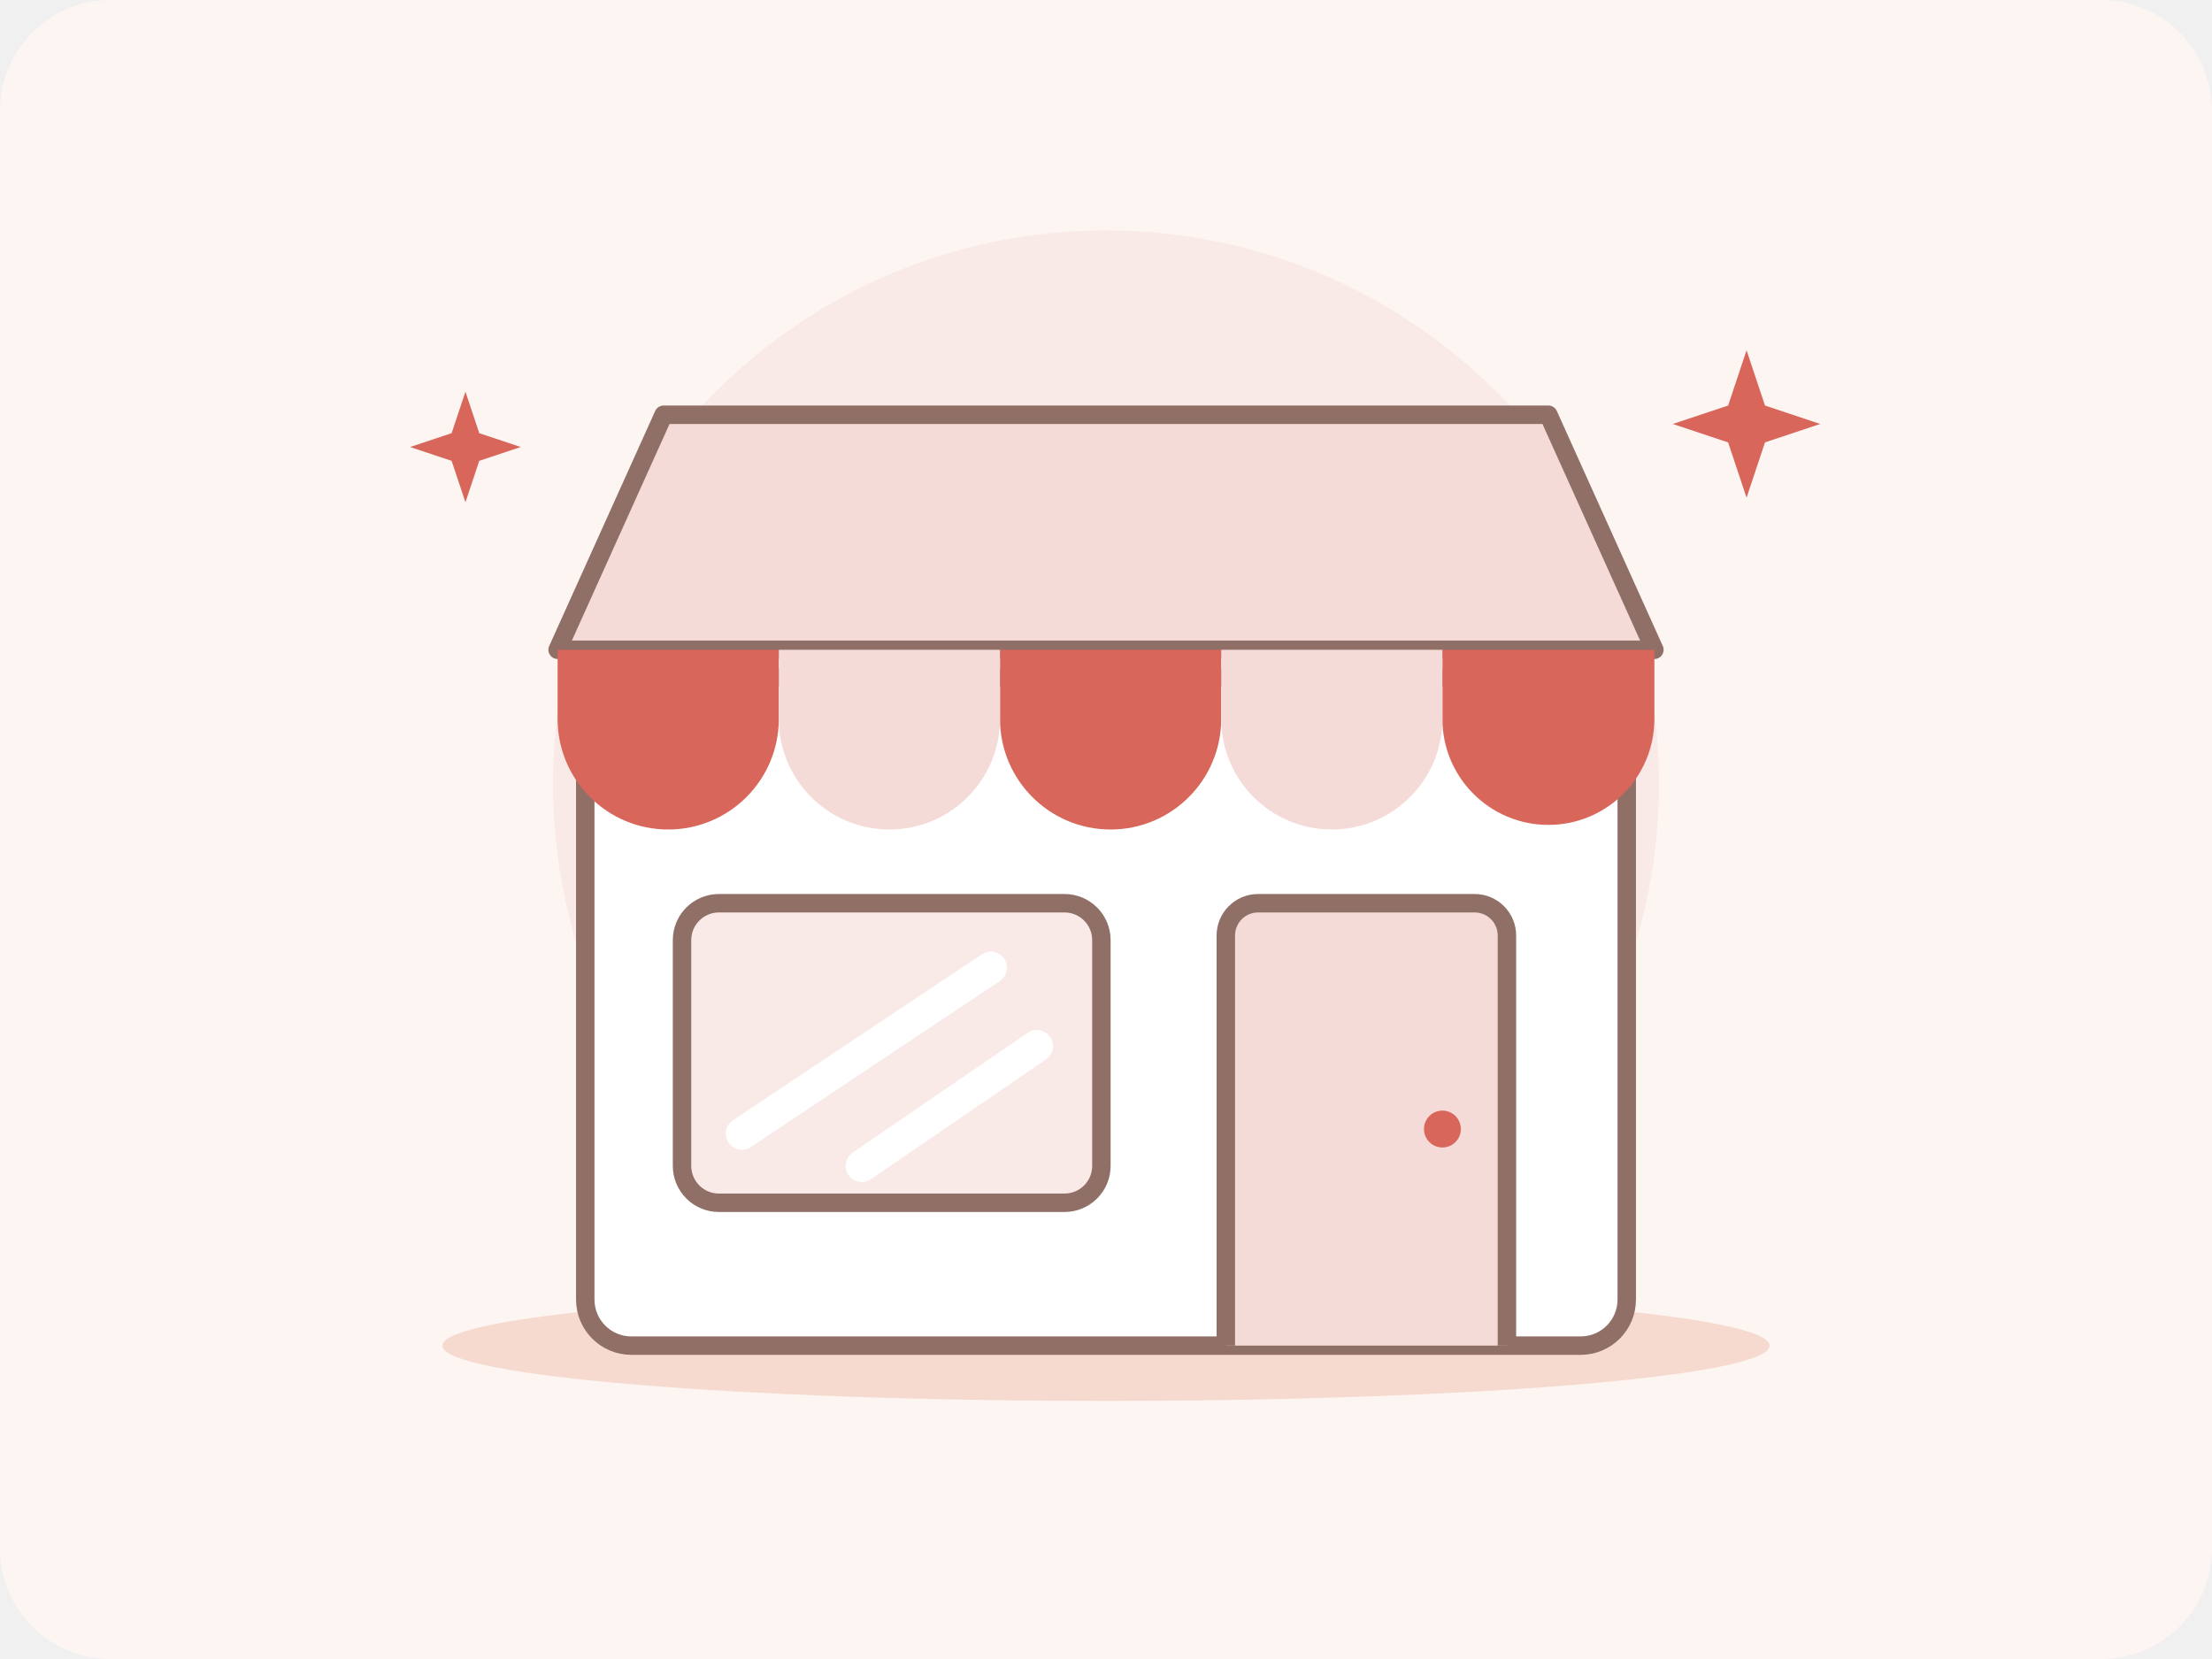
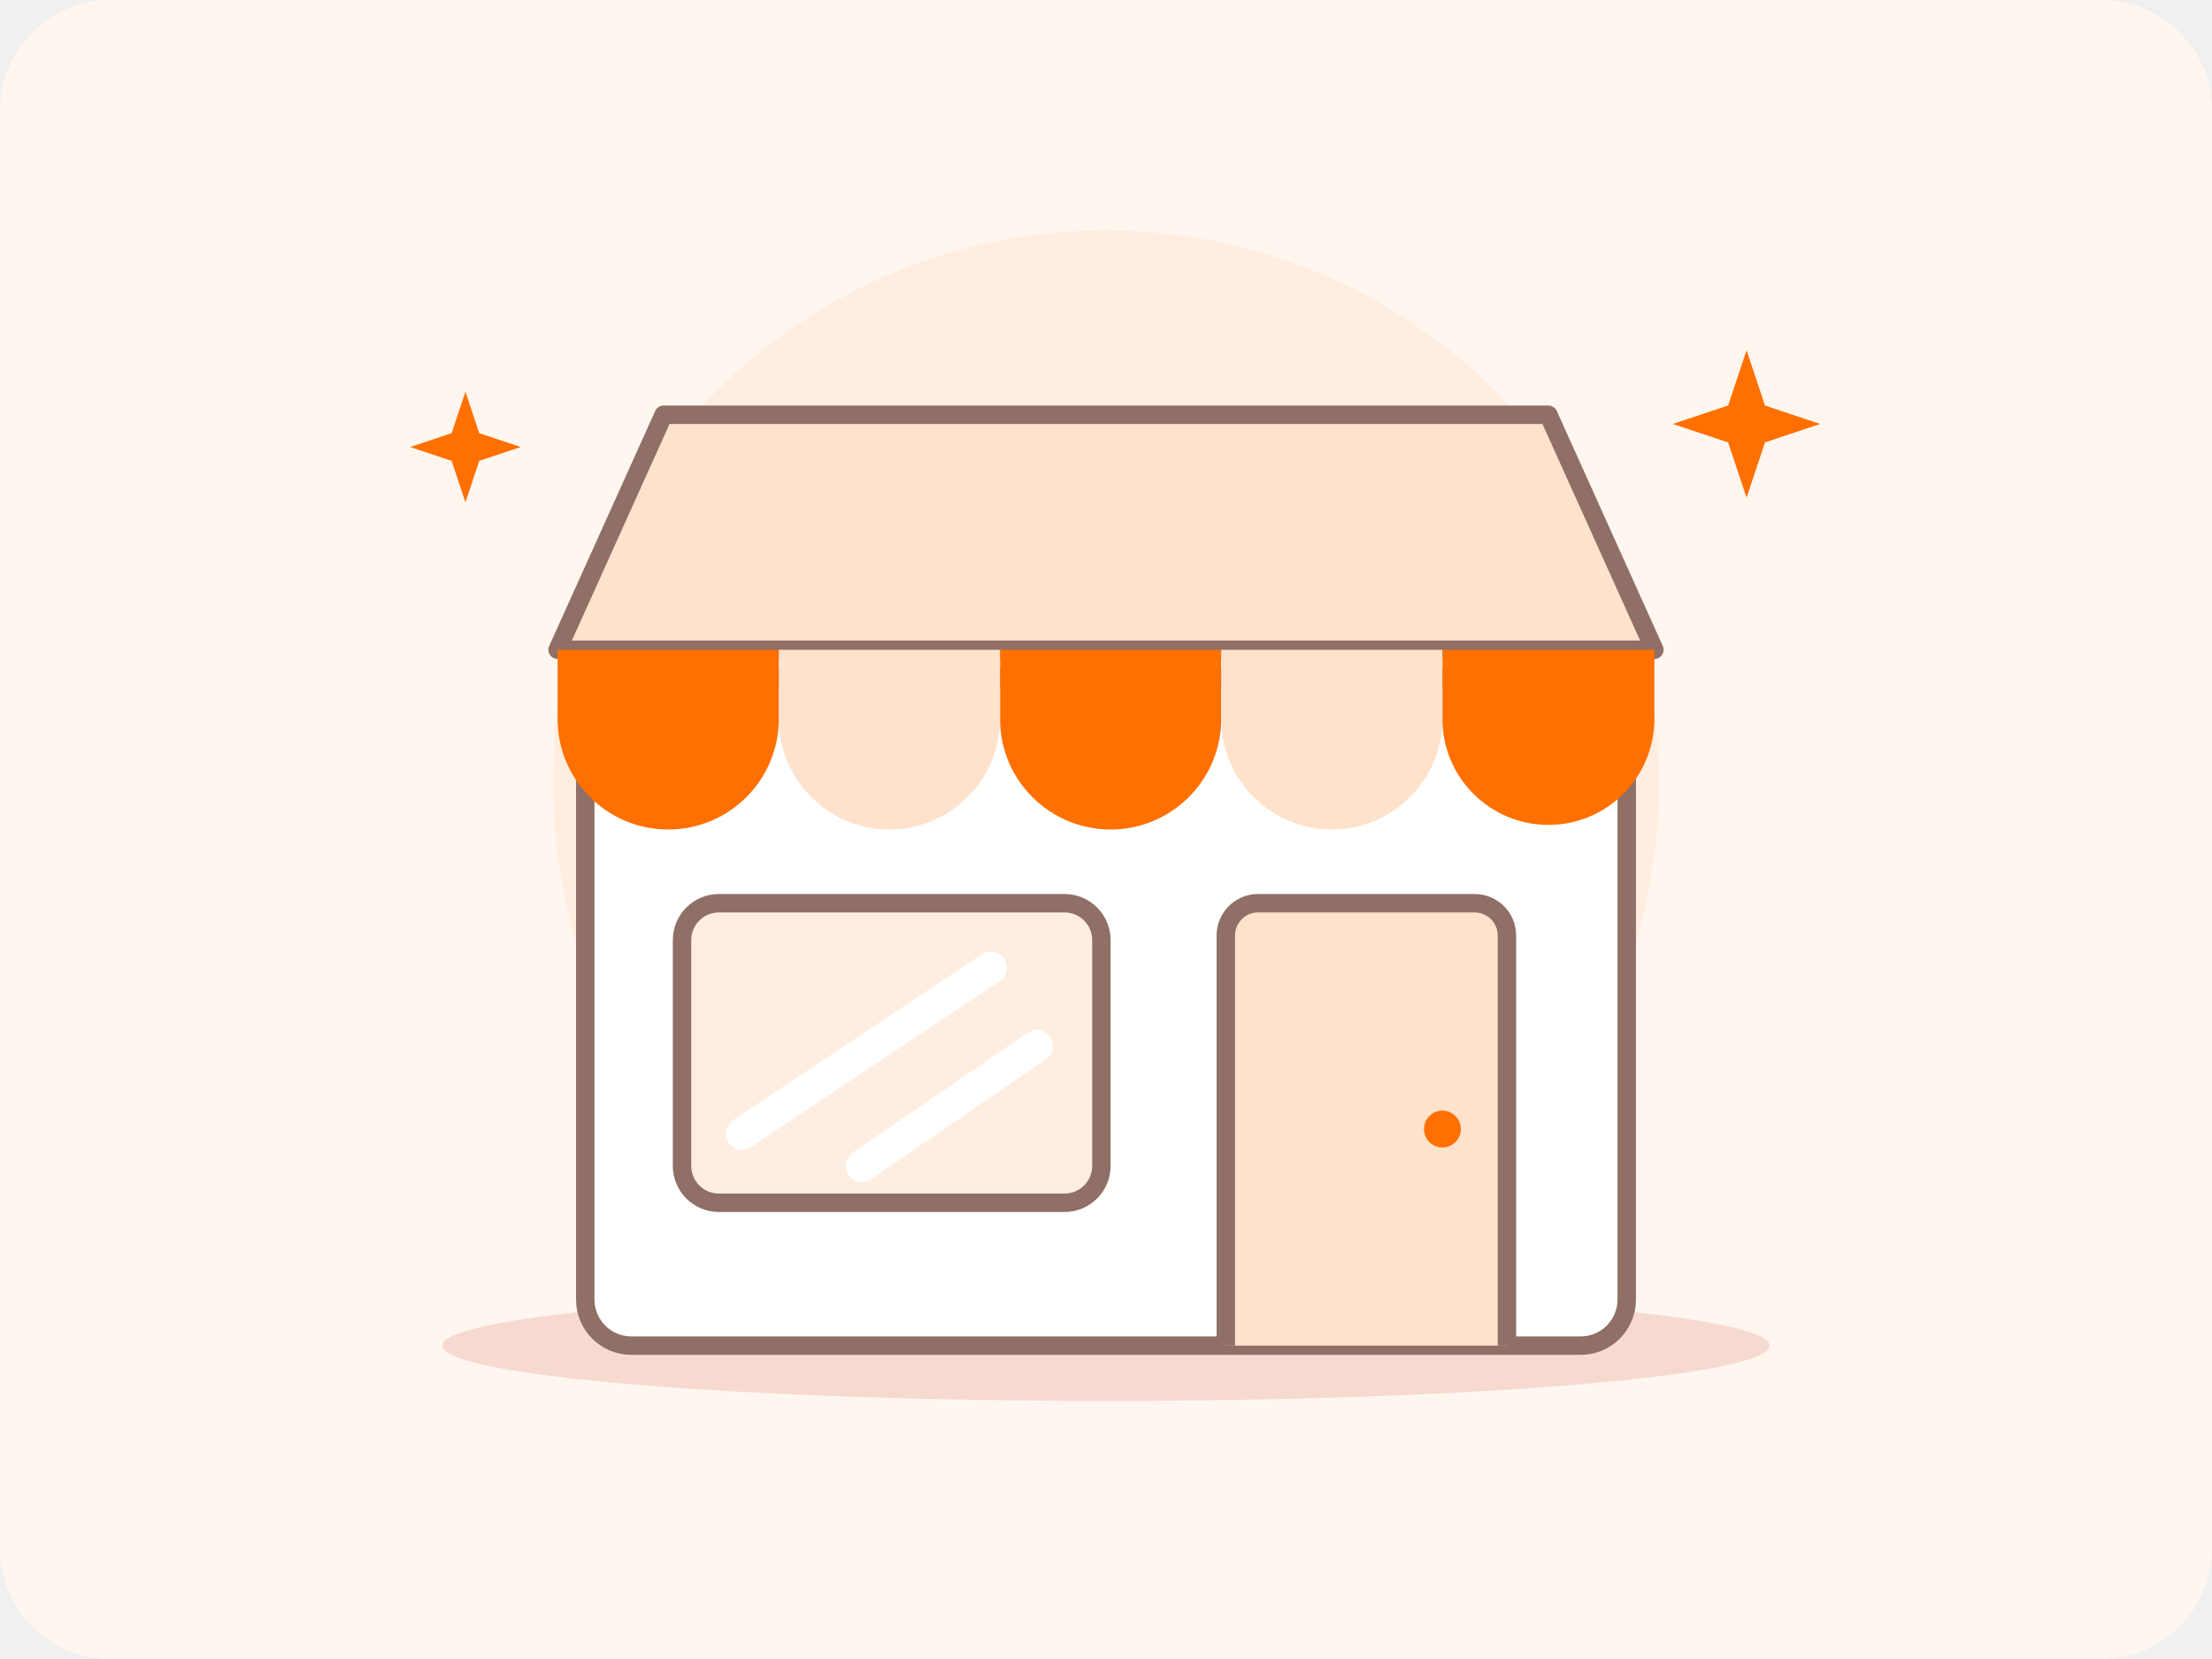
<svg xmlns="http://www.w3.org/2000/svg" width="480" height="360" viewBox="0 0 480 360" fill="none">
-   <rect width="480" height="360" rx="24" fill="#FDF5F2" />
-   <circle cx="240" cy="170" r="120" fill="#F9EAE7" />
+   <rect width="480" height="360" rx="24" fill="#FFF6F0" />
+   <circle cx="240" cy="170" r="120" fill="#FFEEE0" />
  <ellipse cx="240" cy="292" rx="144" ry="12" fill="#F6DACF" />
  <path d="M127 147h226v135a10 10 0 0 1-10 10H137a10 10 0 0 1-10-10V147Z" fill="#FFF" stroke="#8F6F66" stroke-width="4" />
-   <path d="m121 141 23-51h192l23 51H121Z" fill="#F4DBD7" stroke="#8F6F66" stroke-width="4" stroke-linejoin="round" />
-   <path d="M121 141h48v15a24 24 0 0 1-48 0v-15Zm96 0h48v15a24 24 0 0 1-48 0v-15Zm96 0h46v15a23 23 0 0 1-46 0v-15Z" fill="#D8665A" />
-   <path d="M169 141h48v15a24 24 0 0 1-48 0v-15Zm96 0h48v15a24 24 0 0 1-48 0v-15Z" fill="#F4DBD7" />
-   <rect x="148" y="196" width="91" height="65" rx="8" fill="#F9EAE7" stroke="#8F6F66" stroke-width="4" />
+   <path d="m121 141 23-51h192l23 51H121Z" fill="#FFE2CC" stroke="#8F6F66" stroke-width="4" stroke-linejoin="round" />
+   <path d="M121 141h48v15a24 24 0 0 1-48 0v-15Zm96 0h48v15a24 24 0 0 1-48 0v-15Zm96 0h46v15a23 23 0 0 1-46 0v-15Z" fill="#FF7000" />
+   <path d="M169 141h48v15a24 24 0 0 1-48 0v-15Zm96 0h48v15a24 24 0 0 1-48 0v-15Z" fill="#FFE2CC" />
+   <rect x="148" y="196" width="91" height="65" rx="8" fill="#FFEEE0" stroke="#8F6F66" stroke-width="4" />
  <path d="m161 246 54-36m-28 43 38-26" stroke="white" stroke-width="7" stroke-linecap="round" />
-   <path d="M266 292v-89a7 7 0 0 1 7-7h47a7 7 0 0 1 7 7v89" fill="#F4DBD7" stroke="#8F6F66" stroke-width="4" />
-   <circle cx="313" cy="245" r="4" fill="#D8665A" />
-   <path d="m379 76 4 12 12 4-12 4-4 12-4-12-12-4 12-4 4-12Zm-278 9 3 9 9 3-9 3-3 9-3-9-9-3 9-3 3-9Z" fill="#D8665A" />
+   <path d="M266 292v-89a7 7 0 0 1 7-7h47a7 7 0 0 1 7 7v89" fill="#FFE2CC" stroke="#8F6F66" stroke-width="4" />
+   <circle cx="313" cy="245" r="4" fill="#FF7000" />
+   <path d="m379 76 4 12 12 4-12 4-4 12-4-12-12-4 12-4 4-12Zm-278 9 3 9 9 3-9 3-3 9-3-9-9-3 9-3 3-9Z" fill="#FF7000" />
</svg>
